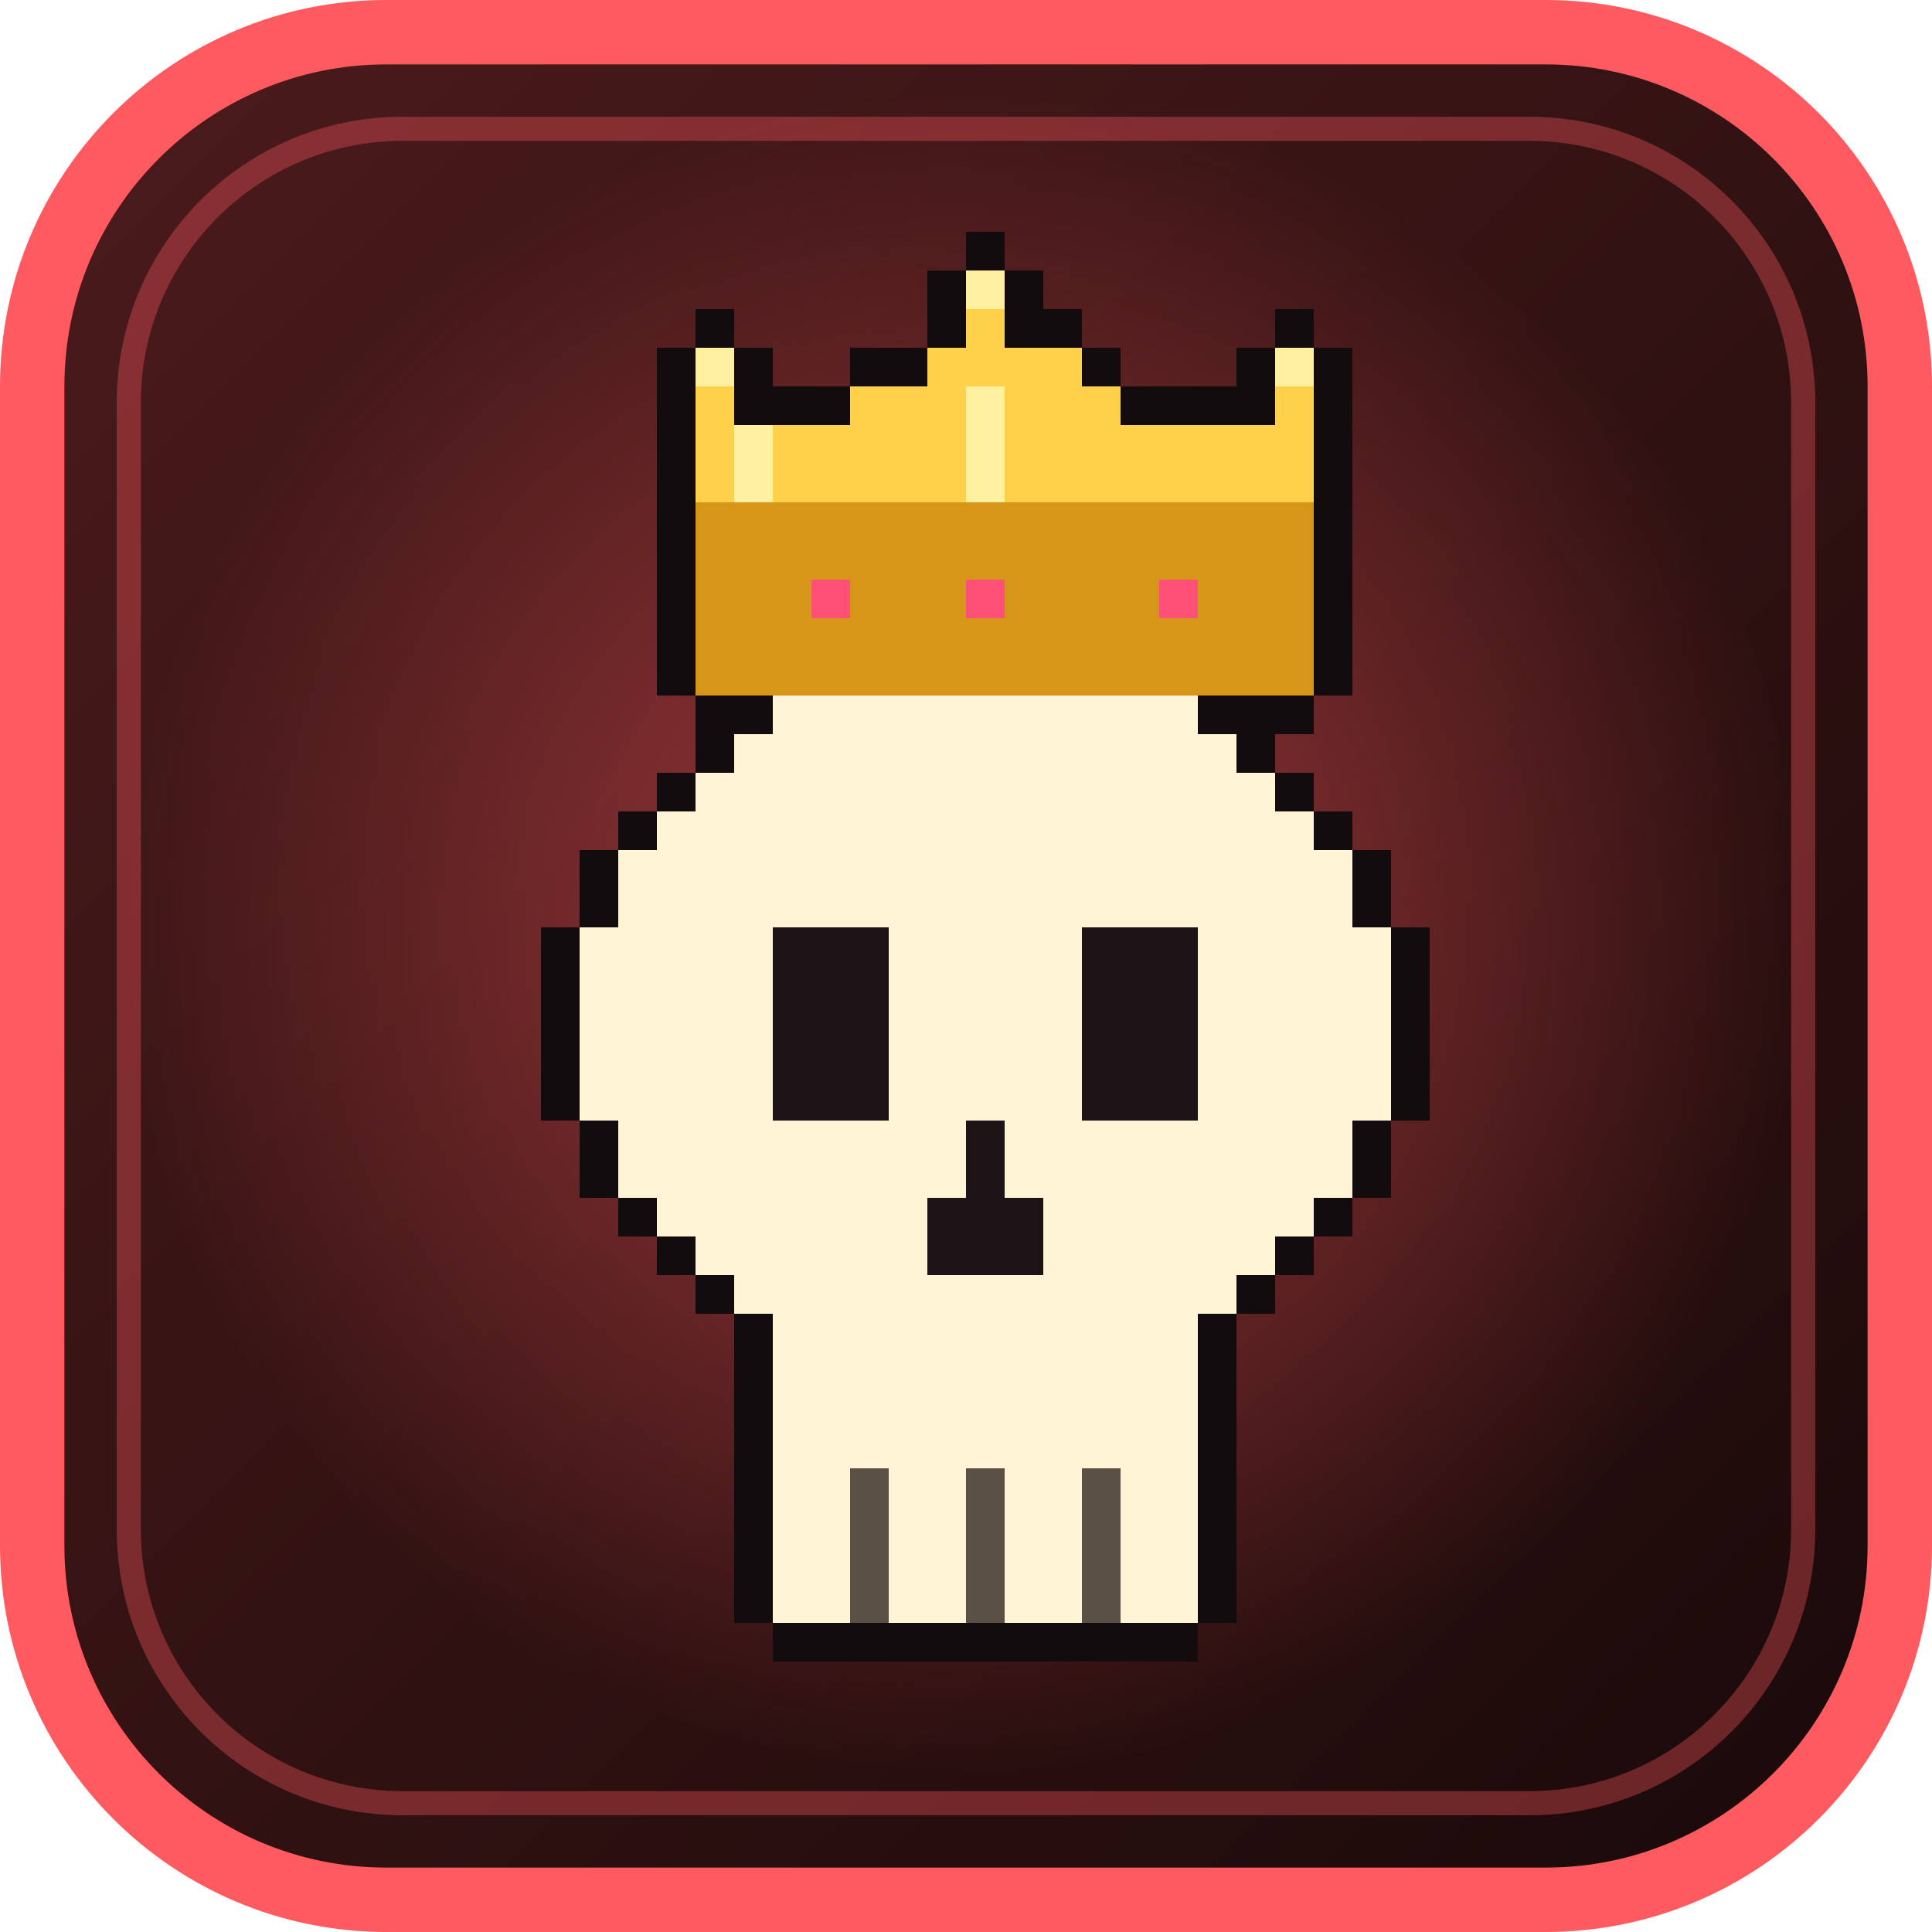
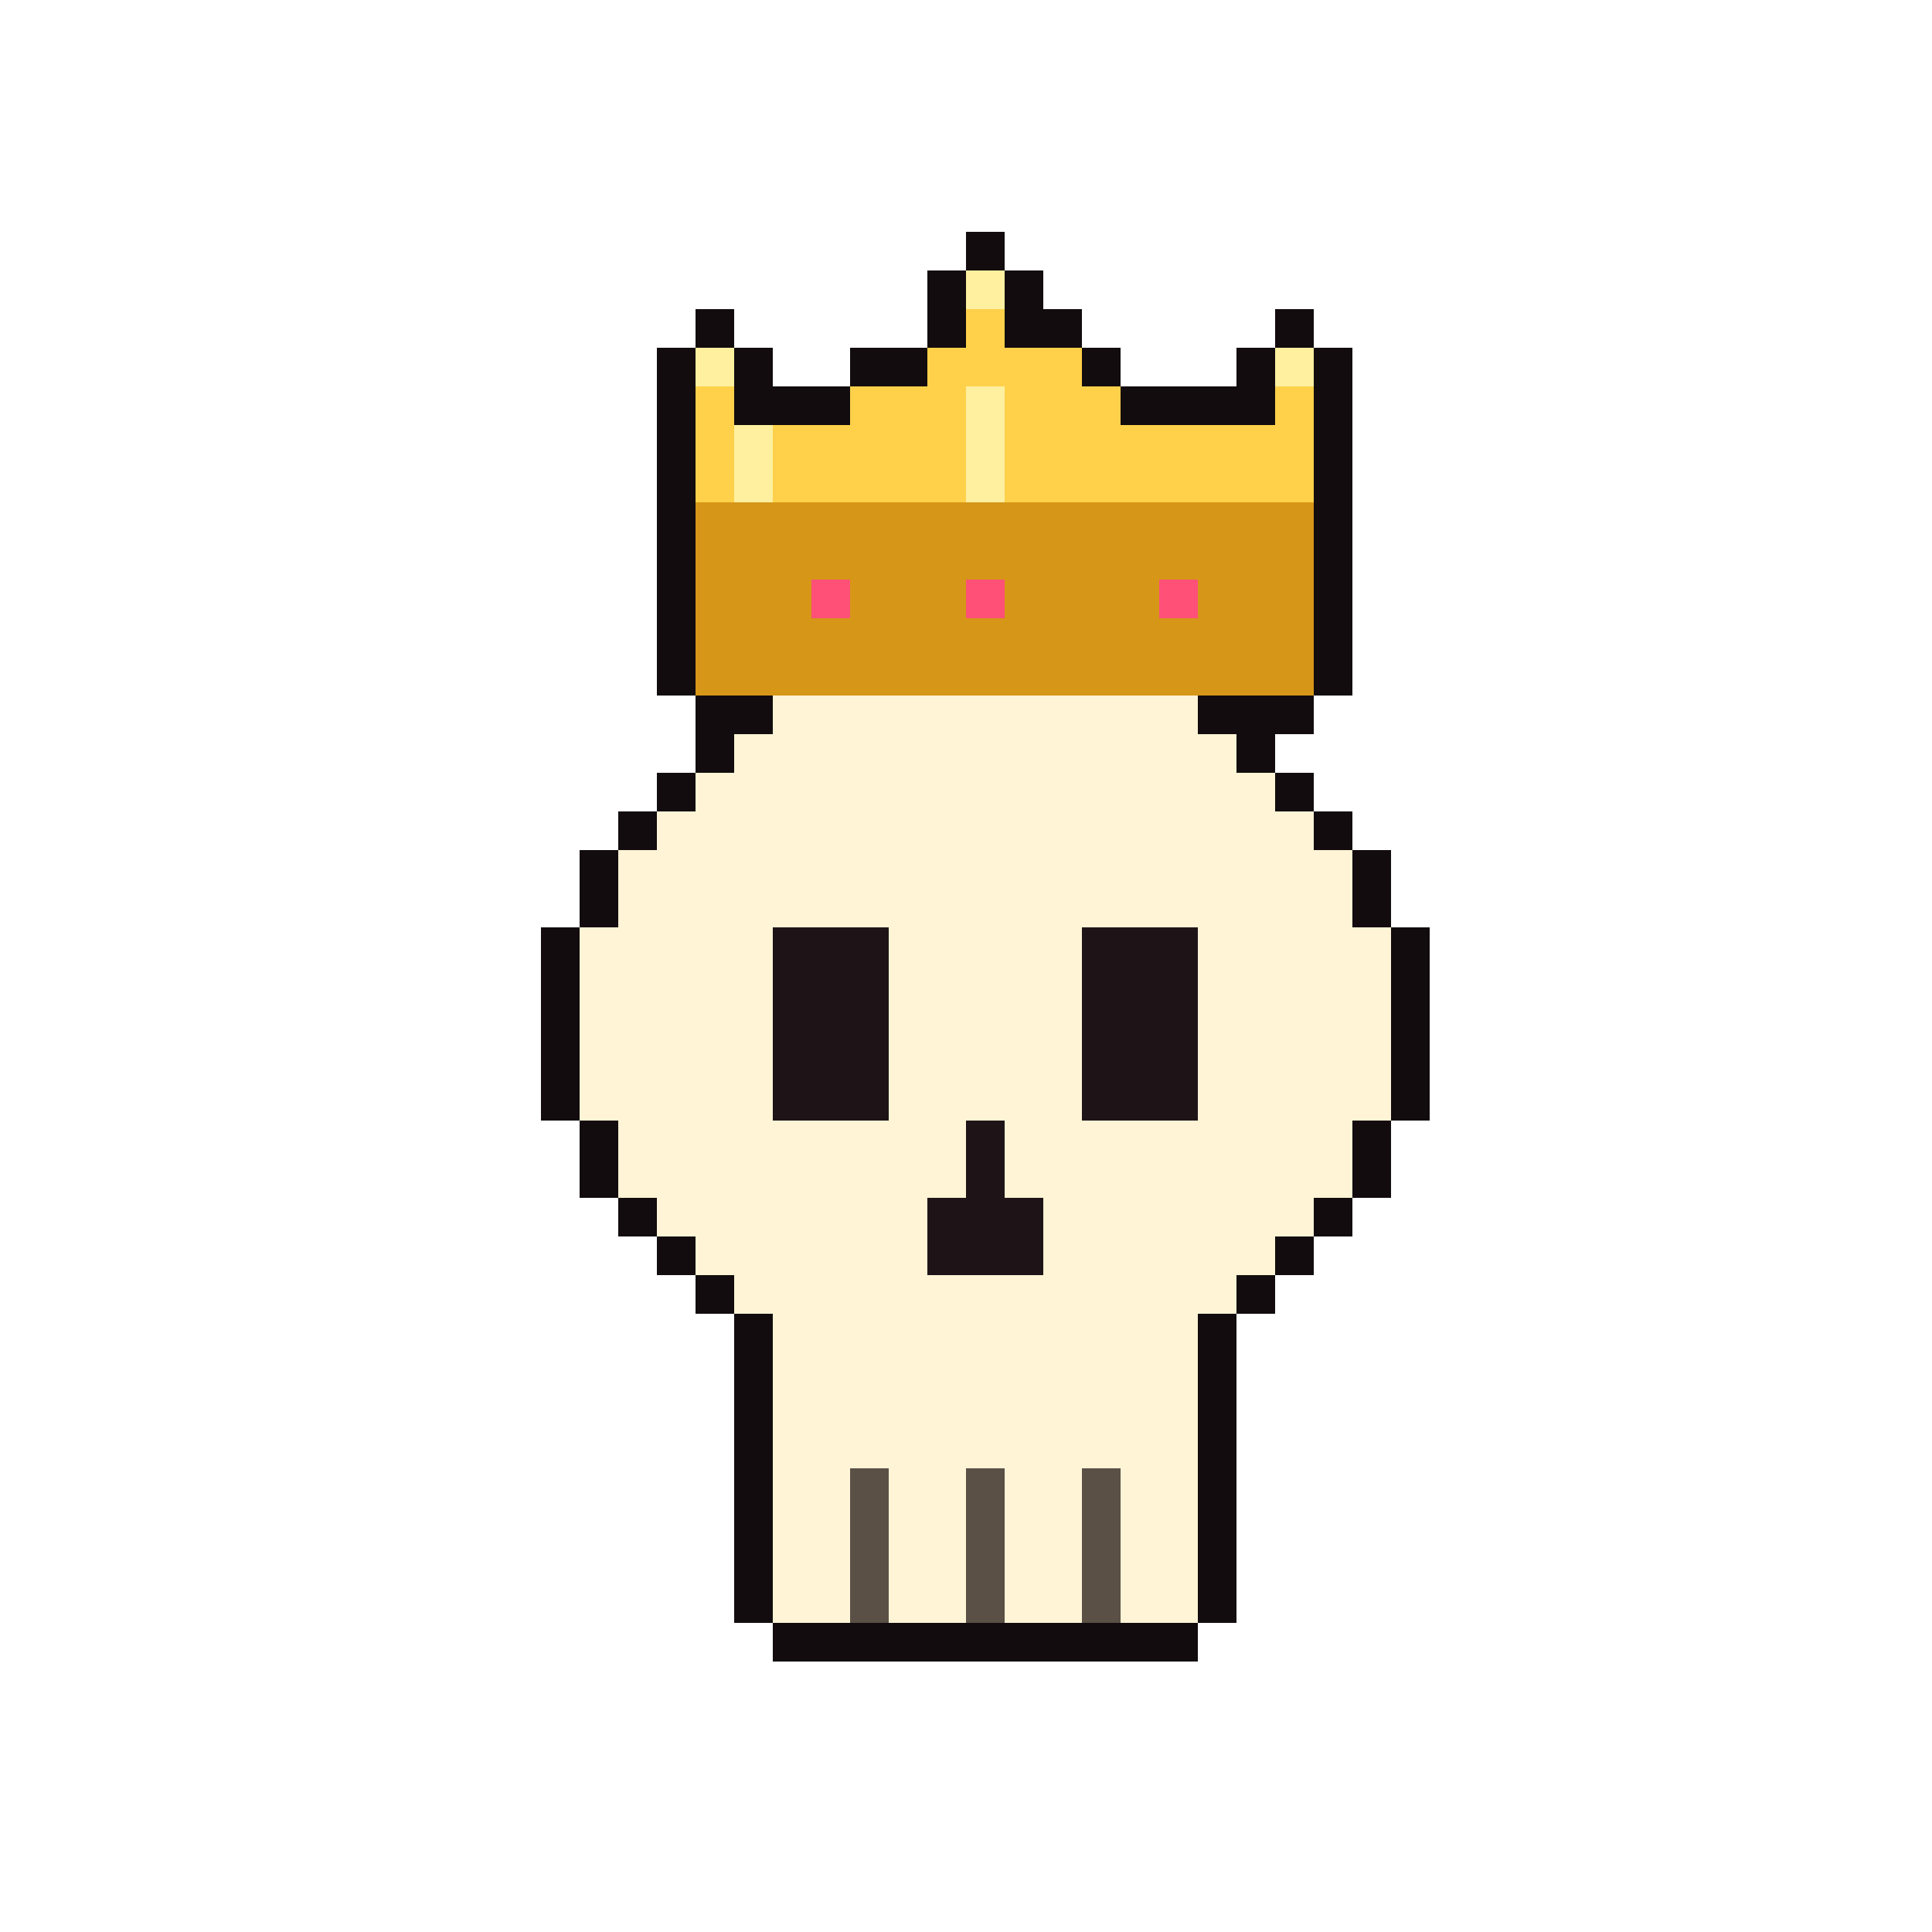
<svg xmlns="http://www.w3.org/2000/svg" viewBox="0 0 120 120">
  <defs>
    <linearGradient id="bachkill5" x1="0" y1="0" x2="1" y2="1">
      <stop offset="0" stop-color="#4c1b1c" />
      <stop offset="1" stop-color="#190909" />
    </linearGradient>
    <radialGradient id="gachkill5">
      <stop offset="0" stop-color="#ff5a5f" stop-opacity=".55" />
      <stop offset="1" stop-color="#ff5a5f" stop-opacity="0" />
    </radialGradient>
  </defs>
-   <rect x="2" y="2" width="116" height="116" rx="22" fill="url(#bachkill5)" stroke="#ff5a5f" stroke-width="4" />
-   <rect x="8" y="8" width="104" height="104" rx="17" fill="none" stroke="#ff5a5f" stroke-opacity=".35" stroke-width="1.5" />
-   <circle cx="60" cy="58" r="52" fill="url(#gachkill5)" />
  <g transform="translate(12 12) scale(2.4)" shape-rendering="crispEdges">
    <path fill="#fff0a0" d="M20 2h1v1h-1zM13 4h1v1h-1zM28 4h1v1h-1zM20 5h1v1h-1zM14 6h1v1h-1zM20 6h1v1h-1zM14 7h1v1h-1zM20 7h1v1h-1z" />
    <path fill="#ffd14a" d="M20 3h1v1h-1zM19 4h4v1h-4zM13 5h1v1h-1zM17 5h3v1h-3zM21 5h3v1h-3zM28 5h1v1h-1zM13 6h1v1h-1zM15 6h5v1h-5zM21 6h8v1h-8zM13 7h1v1h-1zM15 7h5v1h-5zM21 7h8v1h-8z" />
    <path fill="#d69618" d="M13 8h16v1h-16zM13 9h16v1h-16zM13 10h3v1h-3zM17 10h3v1h-3zM21 10h4v1h-4zM26 10h3v1h-3zM13 11h16v1h-16zM13 12h16v1h-16z" />
    <path fill="#ff5078" d="M16 10h1v1h-1zM20 10h1v1h-1zM25 10h1v1h-1z" />
    <path fill="#fff4d6" d="M15 13h11v1h-11zM14 14h13v1h-13zM13 15h15v1h-15zM12 16h17v1h-17zM11 17h19v1h-19zM11 18h19v1h-19zM10 19h5v1h-5zM18 19h5v1h-5zM26 19h5v1h-5zM10 20h5v1h-5zM18 20h5v1h-5zM26 20h5v1h-5zM10 21h5v1h-5zM18 21h5v1h-5zM26 21h5v1h-5zM10 22h5v1h-5zM18 22h5v1h-5zM26 22h5v1h-5zM10 23h5v1h-5zM18 23h5v1h-5zM26 23h5v1h-5zM11 24h9v1h-9zM21 24h9v1h-9zM11 25h9v1h-9zM21 25h9v1h-9zM12 26h7v1h-7zM22 26h7v1h-7zM13 27h6v1h-6zM22 27h6v1h-6zM14 28h13v1h-13zM15 29h11v1h-11zM15 30h11v1h-11zM15 31h11v1h-11zM15 32h11v1h-11zM15 33h2v1h-2zM18 33h2v1h-2zM21 33h2v1h-2zM24 33h2v1h-2zM15 34h2v1h-2zM18 34h2v1h-2zM21 34h2v1h-2zM24 34h2v1h-2zM15 35h2v1h-2zM18 35h2v1h-2zM21 35h2v1h-2zM24 35h2v1h-2zM15 36h2v1h-2zM18 36h2v1h-2zM21 36h2v1h-2zM24 36h2v1h-2z" />
    <path fill="#1e1418" d="M15 19h3v1h-3zM23 19h3v1h-3zM15 20h3v1h-3zM23 20h3v1h-3zM15 21h3v1h-3zM23 21h3v1h-3zM15 22h3v1h-3zM23 22h3v1h-3zM15 23h3v1h-3zM23 23h3v1h-3zM20 24h1v1h-1zM20 25h1v1h-1zM19 26h3v1h-3zM19 27h3v1h-3z" />
    <path fill="#5a5046" d="M17 33h1v1h-1zM20 33h1v1h-1zM23 33h1v1h-1zM17 34h1v1h-1zM20 34h1v1h-1zM23 34h1v1h-1zM17 35h1v1h-1zM20 35h1v1h-1zM23 35h1v1h-1zM17 36h1v1h-1zM20 36h1v1h-1zM23 36h1v1h-1z" />
    <path fill="#120c0e" d="M20 1h1v1h-1zM19 2h1v1h-1zM21 2h1v1h-1zM13 3h1v1h-1zM19 3h1v1h-1zM21 3h2v1h-2zM28 3h1v1h-1zM12 4h1v1h-1zM14 4h1v1h-1zM17 4h2v1h-2zM23 4h1v1h-1zM27 4h1v1h-1zM29 4h1v1h-1zM12 5h1v1h-1zM14 5h3v1h-3zM24 5h4v1h-4zM29 5h1v1h-1zM12 6h1v1h-1zM29 6h1v1h-1zM12 7h1v1h-1zM29 7h1v1h-1zM12 8h1v1h-1zM29 8h1v1h-1zM12 9h1v1h-1zM29 9h1v1h-1zM12 10h1v1h-1zM29 10h1v1h-1zM12 11h1v1h-1zM29 11h1v1h-1zM12 12h1v1h-1zM29 12h1v1h-1zM13 13h2v1h-2zM26 13h3v1h-3zM13 14h1v1h-1zM27 14h1v1h-1zM12 15h1v1h-1zM28 15h1v1h-1zM11 16h1v1h-1zM29 16h1v1h-1zM10 17h1v1h-1zM30 17h1v1h-1zM10 18h1v1h-1zM30 18h1v1h-1zM9 19h1v1h-1zM31 19h1v1h-1zM9 20h1v1h-1zM31 20h1v1h-1zM9 21h1v1h-1zM31 21h1v1h-1zM9 22h1v1h-1zM31 22h1v1h-1zM9 23h1v1h-1zM31 23h1v1h-1zM10 24h1v1h-1zM30 24h1v1h-1zM10 25h1v1h-1zM30 25h1v1h-1zM11 26h1v1h-1zM29 26h1v1h-1zM12 27h1v1h-1zM28 27h1v1h-1zM13 28h1v1h-1zM27 28h1v1h-1zM14 29h1v1h-1zM26 29h1v1h-1zM14 30h1v1h-1zM26 30h1v1h-1zM14 31h1v1h-1zM26 31h1v1h-1zM14 32h1v1h-1zM26 32h1v1h-1zM14 33h1v1h-1zM26 33h1v1h-1zM14 34h1v1h-1zM26 34h1v1h-1zM14 35h1v1h-1zM26 35h1v1h-1zM14 36h1v1h-1zM26 36h1v1h-1zM15 37h11v1h-11z" />
  </g>
</svg>
